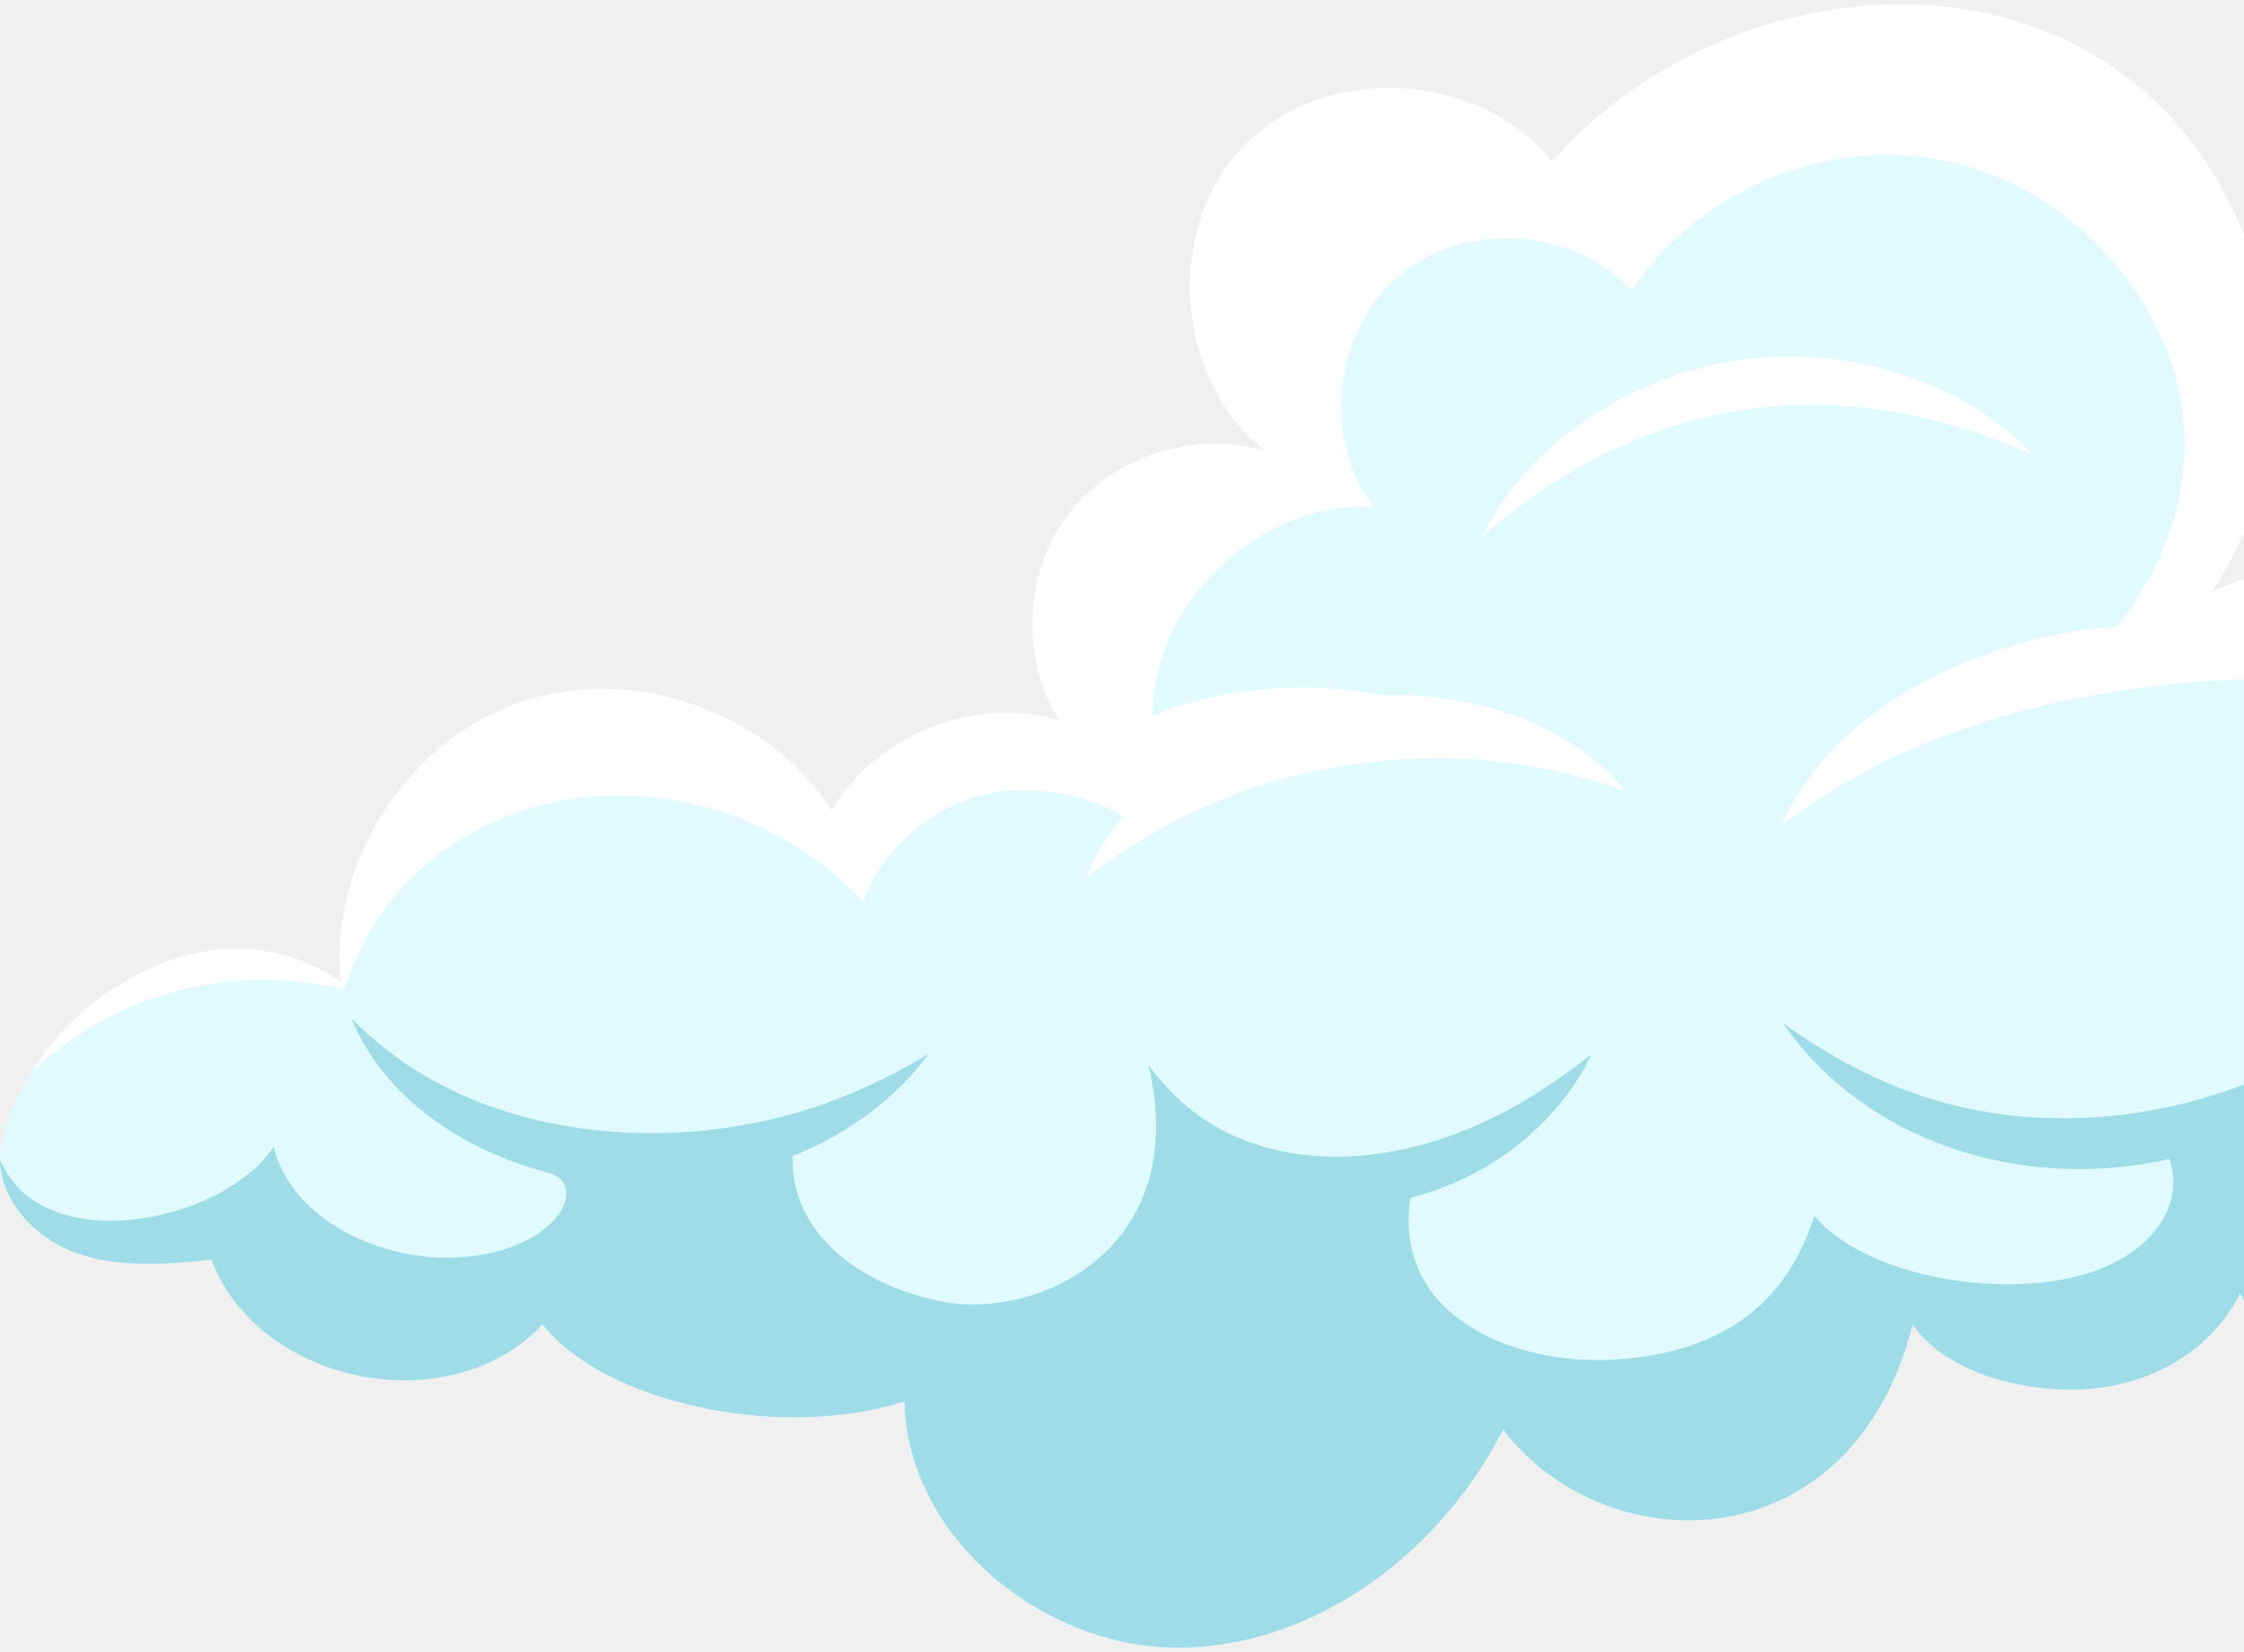
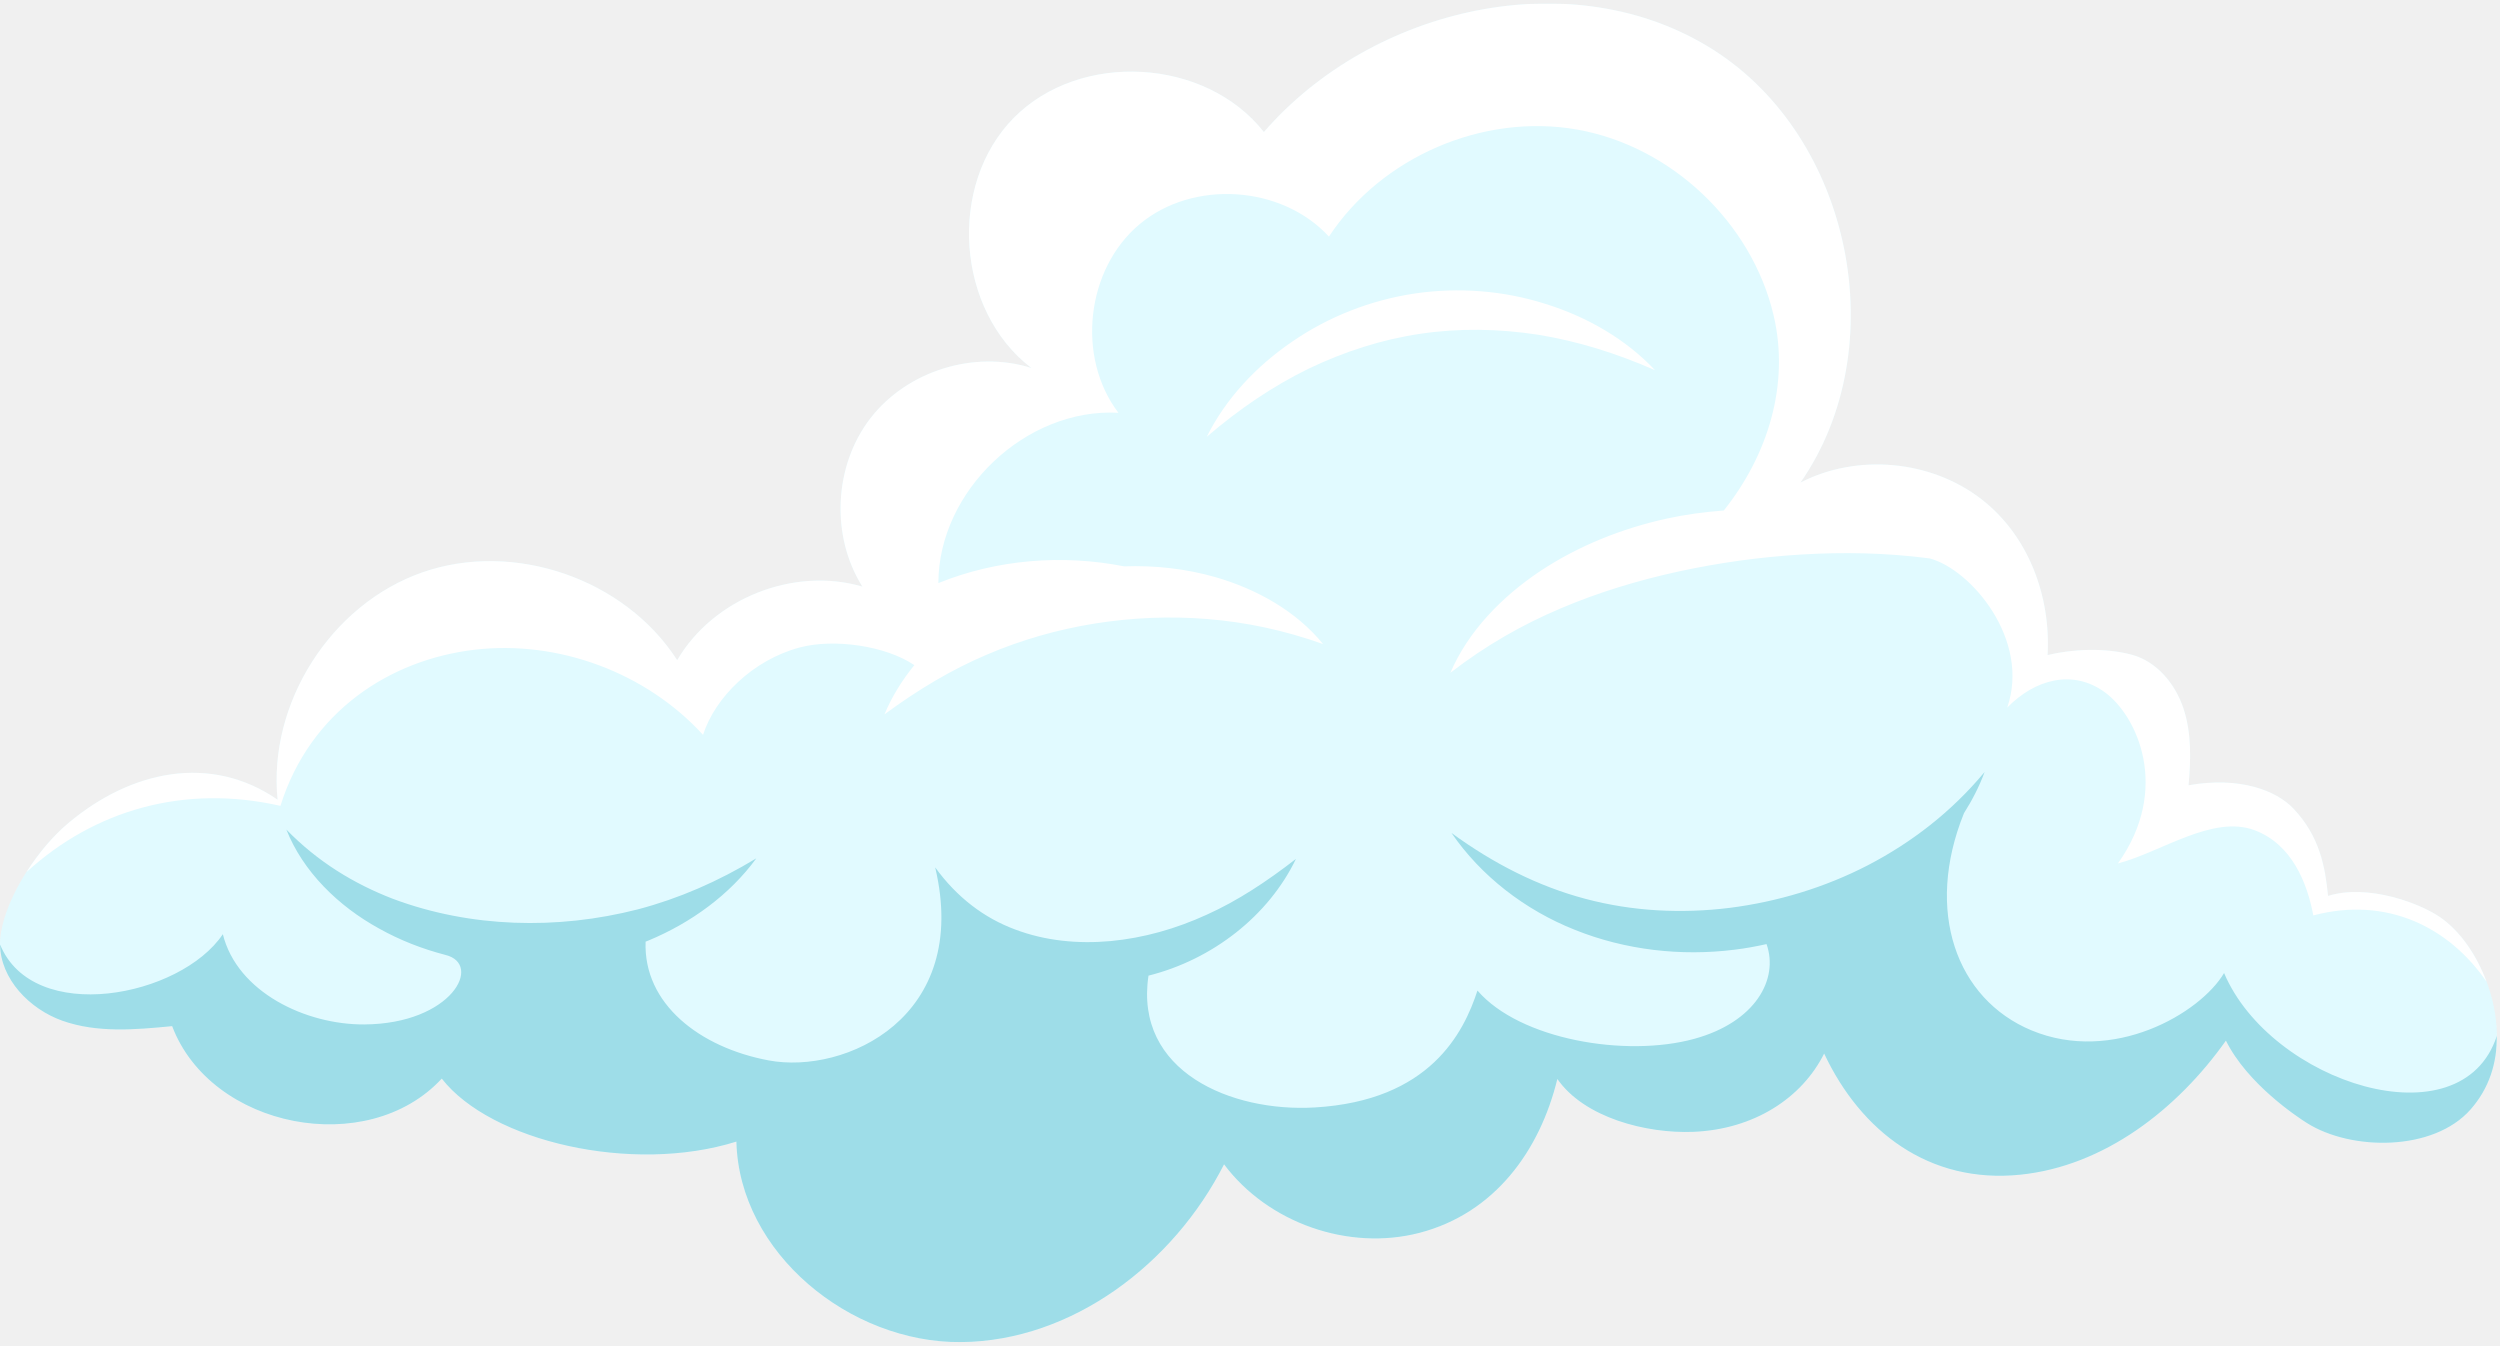
- <svg xmlns="http://www.w3.org/2000/svg" xmlns:xlink="http://www.w3.org/1999/xlink" width="182px" height="134px" viewBox="0 0 182 134" version="1.1">
+ <svg xmlns="http://www.w3.org/2000/svg" xmlns:xlink="http://www.w3.org/1999/xlink" width="249px" height="134px" viewBox="0 0 249 134" version="1.1">
  <defs>
    <polygon id="path-1" points="0 0.328 248.696 0.328 248.696 133.65 0 133.65" />
    <polygon id="path-3" points="0.006 0.268 248.684 0.268 248.684 57.05 0.006 57.05" />
    <polygon id="path-5" points="0.29 0.328 245.308 0.328 245.308 97.756 0.29 97.756" />
  </defs>
-   <g id="Page-1" stroke="none" stroke-width="1" fill="none" fill-rule="evenodd">
-     <g id="004" transform="translate(-193, -453)">
-       <g id="Cloud-01" transform="translate(193, 453)">
+   <g id="Symbols" stroke="none" stroke-width="1" fill="none" fill-rule="evenodd">
+     <g id="Assets-/-Cloud03">
+       <g id="Cloud-01">
        <g id="Group-3" transform="translate(0, 0.02222)">
          <mask id="mask-2" fill="white">
            <use xlink:href="#path-1" />
          </mask>
          <g id="Clip-2" />
          <path d="M248.502,100.894 C249.057,104.382 248.478,107.748 246.065,110.484 C242.362,114.683 234.183,114.614 229.774,111.834 C228.842,111.246 223.851,107.96 221.701,103.626 C216.842,110.484 209.579,116.124 201.218,116.978 C192.125,117.906 185.33,112.659 181.685,104.913 C179.47,109.353 174.683,112.469 168.65,112.709 C163.945,112.897 157.786,111.293 155.112,107.445 C153.362,114.599 148.872,120.813 141.394,122.765 C134.334,124.608 126.287,121.792 121.915,115.946 C116.901,125.83 106.805,133.552 95.723,133.651 C84.64,133.747 73.615,124.76 73.345,113.681 C62.949,116.947 48.857,113.655 44.001,107.406 C36.595,115.408 21.01,112.375 17.146,102.182 C13.486,102.537 9.688,102.874 6.222,101.647 C2.758,100.419 -0.276,97.15 0.02,93.485 C0.295,90.092 3.211,84.968 6.839,81.93 C13.062,76.721 20.965,75.026 27.649,79.629 C26.68,70.029 32.958,60.167 42.068,56.986 C51.178,53.804 62.23,57.611 67.448,65.73 C71.046,59.577 79.055,56.395 85.896,58.404 C82.717,53.363 83.051,46.348 86.698,41.633 C90.341,36.916 97.046,34.825 102.726,36.628 C95.241,30.925 94.355,18.432 100.961,11.728 C107.567,5.025 120.071,5.73 125.884,13.13 C136.7,0.633 156.685,-3.924 170.638,4.934 C184.462,13.711 188.674,34.591 179.331,48.039 C184.983,45.128 192.293,45.795 197.328,49.679 C202.046,53.32 204.269,59.37 203.939,65.221 C206.386,64.634 209.617,64.459 212.332,65.19 C214.82,65.86 216.658,68.091 217.471,70.538 C218.281,72.981 218.213,75.626 217.979,78.191 C223.092,77.29 226.72,78.724 228.407,80.497 C231.043,83.261 231.585,86.318 231.874,89.212 C235.874,87.963 241.105,89.988 243.049,91.341 C245.855,93.295 247.905,97.142 248.502,100.894" id="Fill-1" fill="#E1FAFF" mask="url(#mask-2)" />
        </g>
        <g id="Group-6" transform="translate(0, 76.62222)">
          <mask id="mask-4" fill="white">
            <use xlink:href="#path-3" />
          </mask>
          <g id="Clip-5" />
          <path d="M221.518,20.292 C219.13,24.32 210.456,29.378 202.336,26.002 C194.853,22.89 191.669,14.116 195.613,4.368 C196.436,3.066 197.141,1.702 197.668,0.268 C194.353,4.257 190.387,7.292 186.062,9.546 C181.729,11.787 177.034,13.196 172.262,13.803 C167.487,14.392 162.609,14.153 157.917,12.904 C153.215,11.661 148.758,9.403 144.568,6.34 C147.5,10.618 151.881,14.022 156.879,15.998 C161.874,18.003 167.426,18.641 172.778,17.966 C173.844,17.838 174.9,17.641 175.947,17.41 C177.189,20.932 174.813,25.179 168.755,26.845 C161.937,28.721 151.373,26.93 147.155,22.037 C145.786,26.235 142.43,33.005 130.955,33.68 C122.64,34.169 112.952,30.095 114.39,20.552 C120.784,18.947 126.355,14.582 129.077,8.925 C126.165,11.179 123.277,13.093 120.188,14.483 C117.121,15.887 113.9,16.799 110.649,17.106 C107.404,17.406 104.121,17.098 101.089,15.947 C98.046,14.82 95.305,12.759 93.144,9.768 C96.698,24.737 84.16,30.413 76.57,28.996 C69.666,27.705 64.072,23.346 64.302,17.166 C64.405,17.123 64.51,17.088 64.612,17.044 C68.851,15.276 72.686,12.489 75.329,8.869 C71.503,11.185 67.594,12.88 63.544,13.947 C59.492,14.984 55.349,15.438 51.226,15.28 C47.106,15.123 43.016,14.354 39.136,12.901 C35.271,11.412 31.646,9.212 28.523,6.005 C30.178,10.193 33.697,13.632 37.742,15.852 C39.816,17.016 42.044,17.884 44.343,18.482 C48.155,19.392 45.005,25.355 36.286,25.412 C30.461,25.448 23.63,22.205 22.195,16.423 C17.984,22.698 3.309,25.543 0.006,17.447 C0.042,20.88 2.935,23.882 6.221,25.046 C9.688,26.274 13.486,25.937 17.146,25.582 C21.011,35.776 36.596,38.808 44.001,30.806 C48.858,37.055 62.948,40.345 73.345,37.081 C73.615,48.161 84.64,57.147 95.722,57.05 C106.804,56.952 116.901,49.23 121.916,39.346 C126.286,45.192 134.334,48.008 141.394,46.165 C148.872,44.213 153.363,37.999 155.113,30.844 C157.786,34.693 163.946,36.295 168.649,36.109 C174.684,35.869 179.471,32.752 181.685,28.311 C185.33,36.059 192.126,41.305 201.218,40.378 C209.579,39.525 216.842,33.883 221.702,27.026 C223.852,31.36 228.842,34.646 229.773,35.233 C234.182,38.014 242.362,38.083 246.066,33.883 C247.951,31.745 248.706,29.219 248.684,26.554 C245.166,37.336 226.163,31.237 221.518,20.292" id="Fill-4" fill="#9EDDE8" mask="url(#mask-4)" />
        </g>
        <path d="M153.185,33.338 C157.105,33.973 160.969,35.173 164.841,36.872 C161.931,33.78 158.069,31.552 153.916,30.264 C149.763,28.943 145.262,28.586 140.89,29.237 C136.518,29.892 132.315,31.54 128.727,34.012 C125.129,36.454 122.081,39.705 120.193,43.506 C123.401,40.751 126.746,38.478 130.314,36.731 C133.891,35.016 137.641,33.807 141.484,33.242 C145.326,32.671 149.266,32.736 153.185,33.338" id="Fill-7" fill="#FFFFFF" />
        <g id="Group-11" transform="translate(2.35, 0.02222)">
          <mask id="mask-6" fill="white">
            <use xlink:href="#path-5" />
          </mask>
          <g id="Clip-10" />
          <path d="M240.699,91.341 C238.757,89.988 233.526,87.963 229.524,89.212 C229.235,86.318 228.693,83.262 226.057,80.496 C224.37,78.724 220.742,77.29 215.629,78.191 C215.865,75.626 215.931,72.981 215.121,70.537 C214.308,68.091 212.47,65.86 209.982,65.19 C207.267,64.458 204.036,64.634 201.589,65.221 C201.919,59.37 199.696,53.319 194.978,49.68 C189.943,45.795 182.633,45.129 176.981,48.038 C186.324,34.591 182.113,13.71 168.288,4.934 C154.335,-3.923 134.35,0.634 123.534,13.13 C117.721,5.729 105.217,5.025 98.611,11.727 C92.005,18.431 92.891,30.924 100.376,36.629 C94.696,34.824 87.991,36.917 84.348,41.633 C80.701,46.348 80.367,53.363 83.546,58.405 C76.705,56.395 68.696,59.577 65.098,65.73 C59.882,57.612 48.828,53.804 39.718,56.986 C30.608,60.167 24.328,70.028 25.299,79.628 C18.615,75.026 10.712,76.72 4.489,81.93 C2.89,83.269 1.447,85.017 0.29,86.84 C7.075,80.635 16.027,78.066 25.582,80.243 C28.536,70.793 36.554,65.677 44.906,64.693 C53.256,63.708 61.999,66.963 67.673,73.169 C68.867,69.443 72.627,65.712 77.305,64.465 C80.689,63.562 85.844,64.28 88.718,66.225 C87.499,67.728 86.474,69.367 85.742,71.13 C89.113,68.646 92.437,66.666 95.936,65.181 C99.421,63.687 103.028,62.671 106.712,62.078 C110.396,61.496 114.148,61.326 117.925,61.635 C121.714,61.943 125.484,62.726 129.428,64.126 C126.769,60.857 122.844,58.659 118.72,57.464 C115.774,56.62 112.688,56.275 109.613,56.387 C103.453,55.17 96.938,55.695 91.111,58.053 C91.125,48.846 99.85,40.592 109.043,41.09 C104.833,35.555 105.821,26.772 111.153,22.309 C116.486,17.848 125.305,18.423 130.012,23.543 C135.231,15.603 145.377,11.229 154.731,12.883 C164.088,14.537 172.118,22.125 174.298,31.373 C175.926,38.267 173.727,45.327 169.341,50.822 C167.43,50.969 165.523,51.22 163.648,51.632 C159.195,52.613 154.861,54.332 151.032,56.875 C147.235,59.413 143.884,62.842 142.105,66.99 C145.645,64.253 149.264,62.198 153.068,60.585 C156.859,58.968 160.796,57.785 164.808,56.904 C168.824,56.033 172.917,55.457 177.073,55.207 C181.24,54.961 185.414,55.019 189.85,55.597 C193.968,56.69 199.902,63.713 197.568,70.455 C200.336,67.623 204.109,66.599 207.307,68.938 C210.504,71.277 213.88,78.555 208.592,85.98 C212.925,84.842 218.049,81.088 222.235,82.678 C225.932,84.082 227.451,87.921 228.055,91.155 C235.41,89.207 241.608,92.363 245.308,97.756 C244.332,95.134 242.716,92.745 240.699,91.341" id="Fill-9" fill="#FFFFFF" mask="url(#mask-6)" />
        </g>
      </g>
    </g>
  </g>
</svg>
